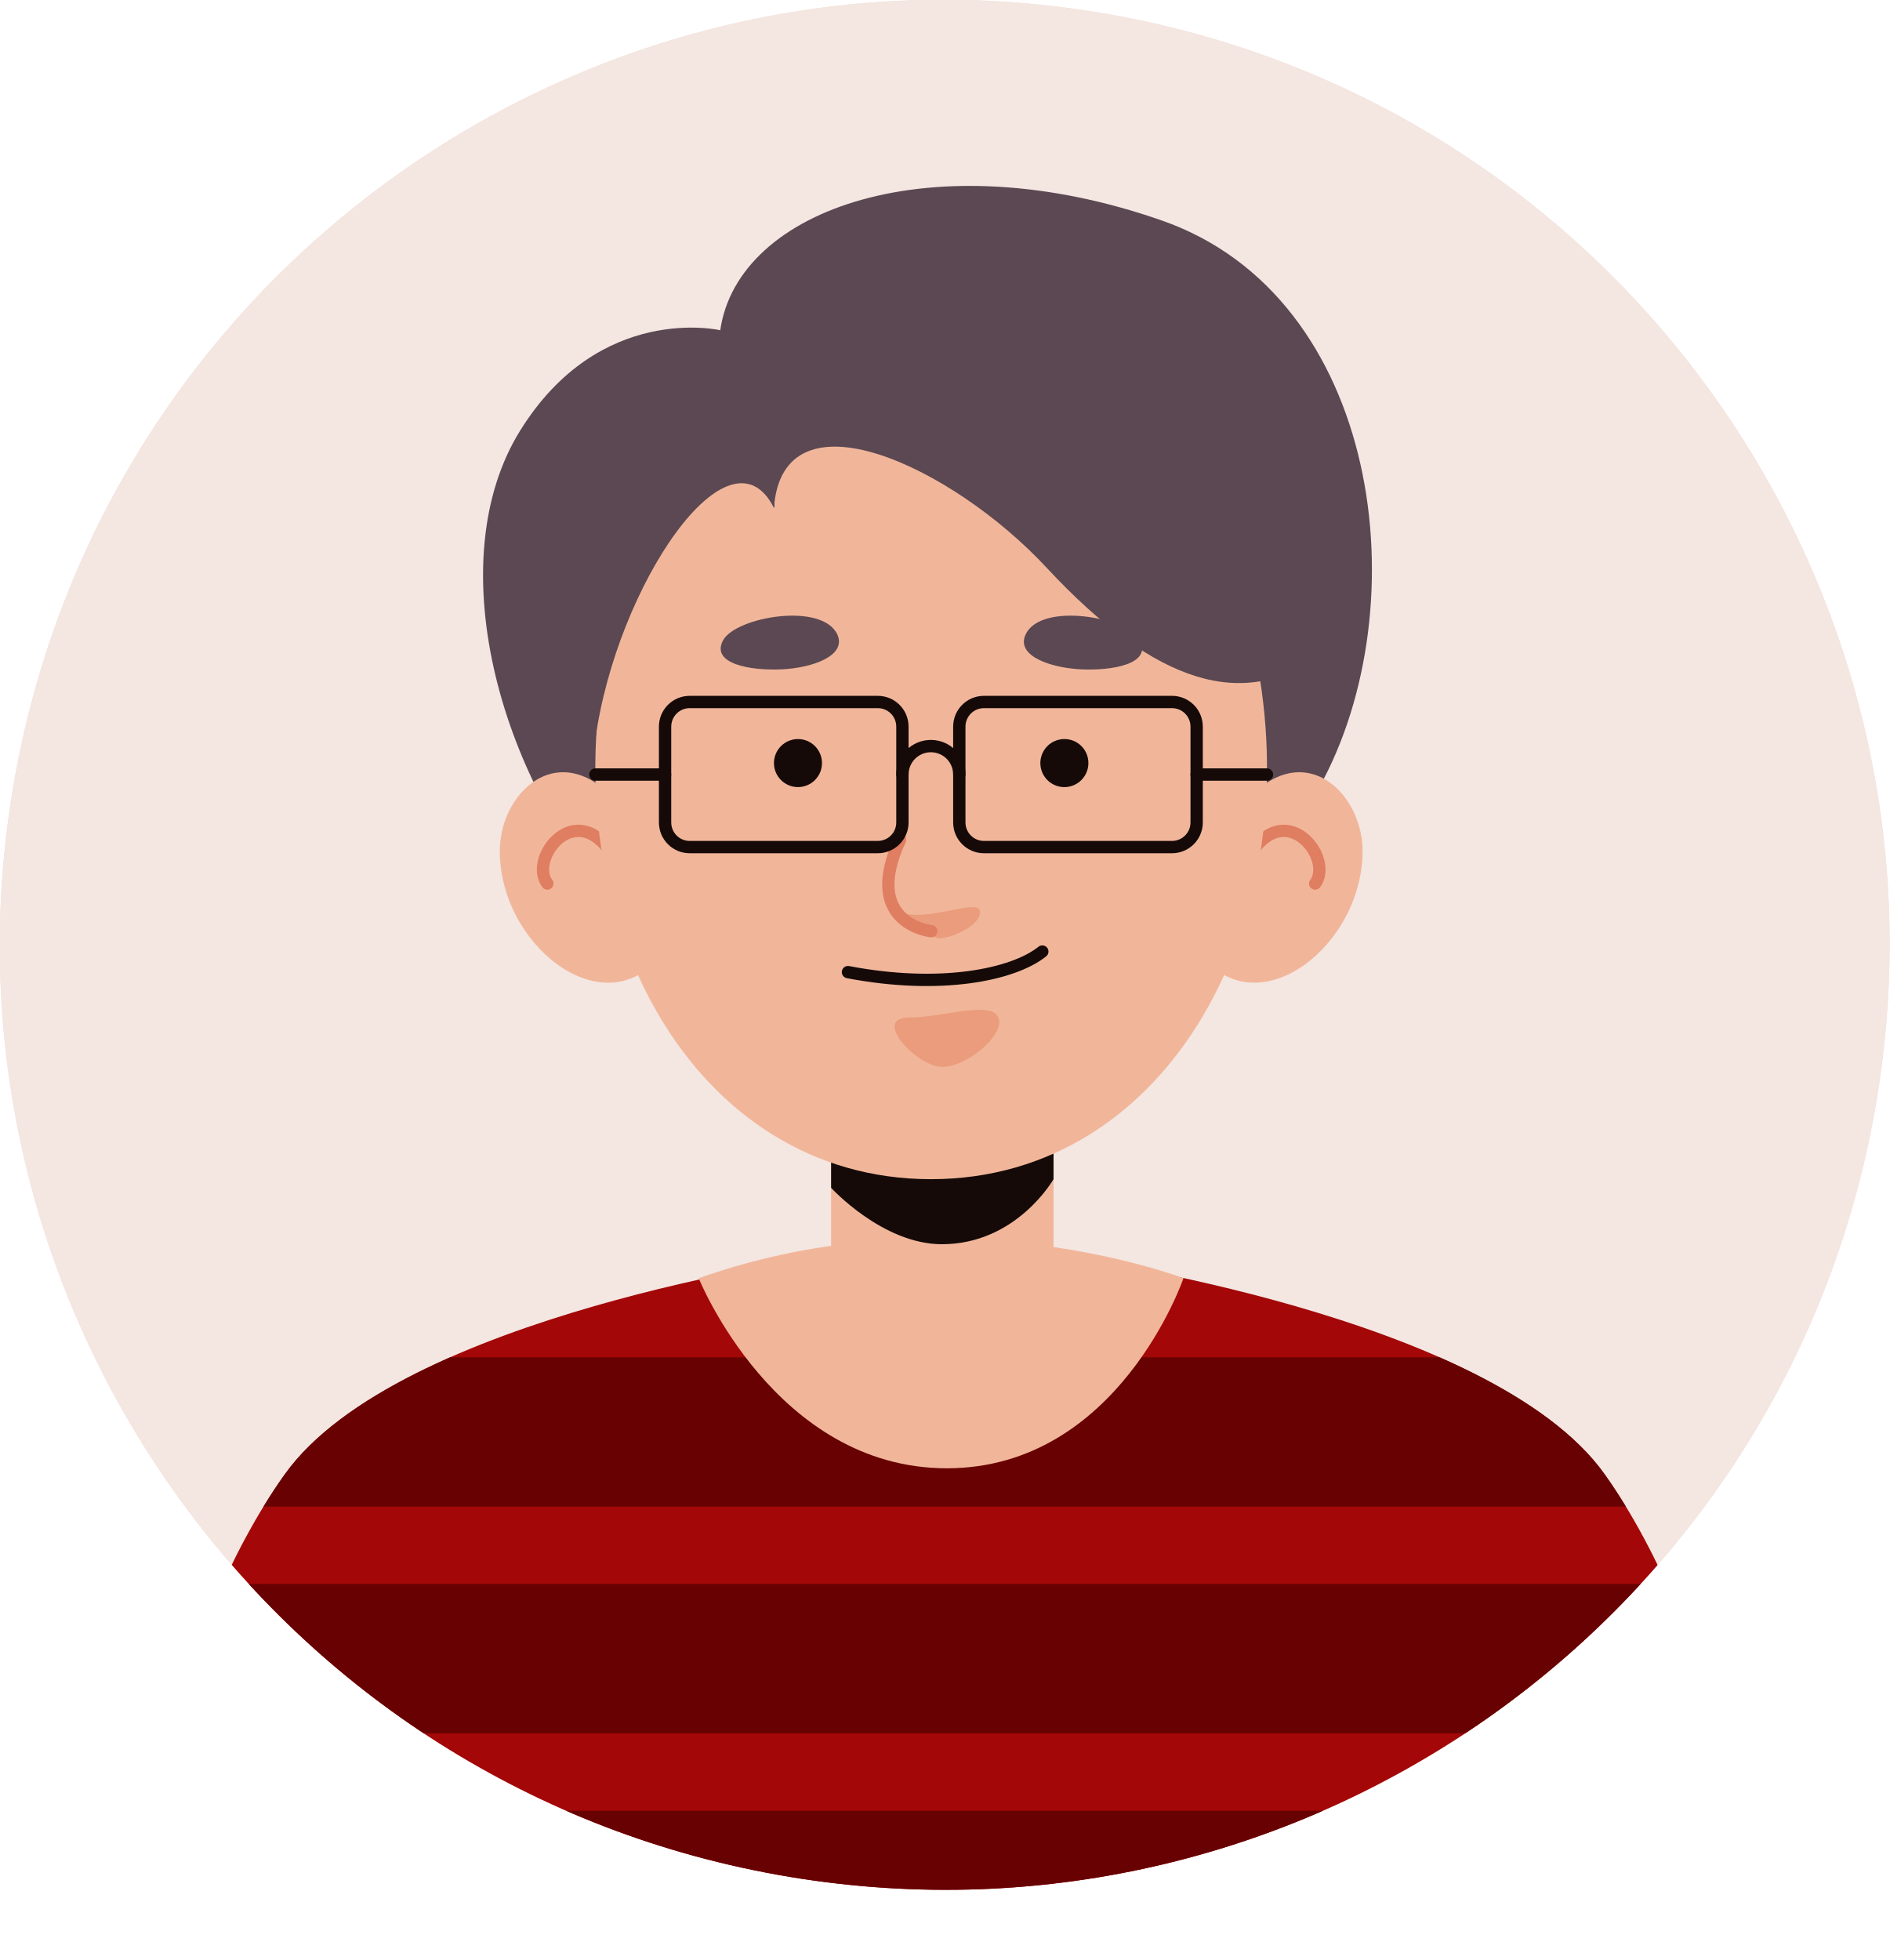
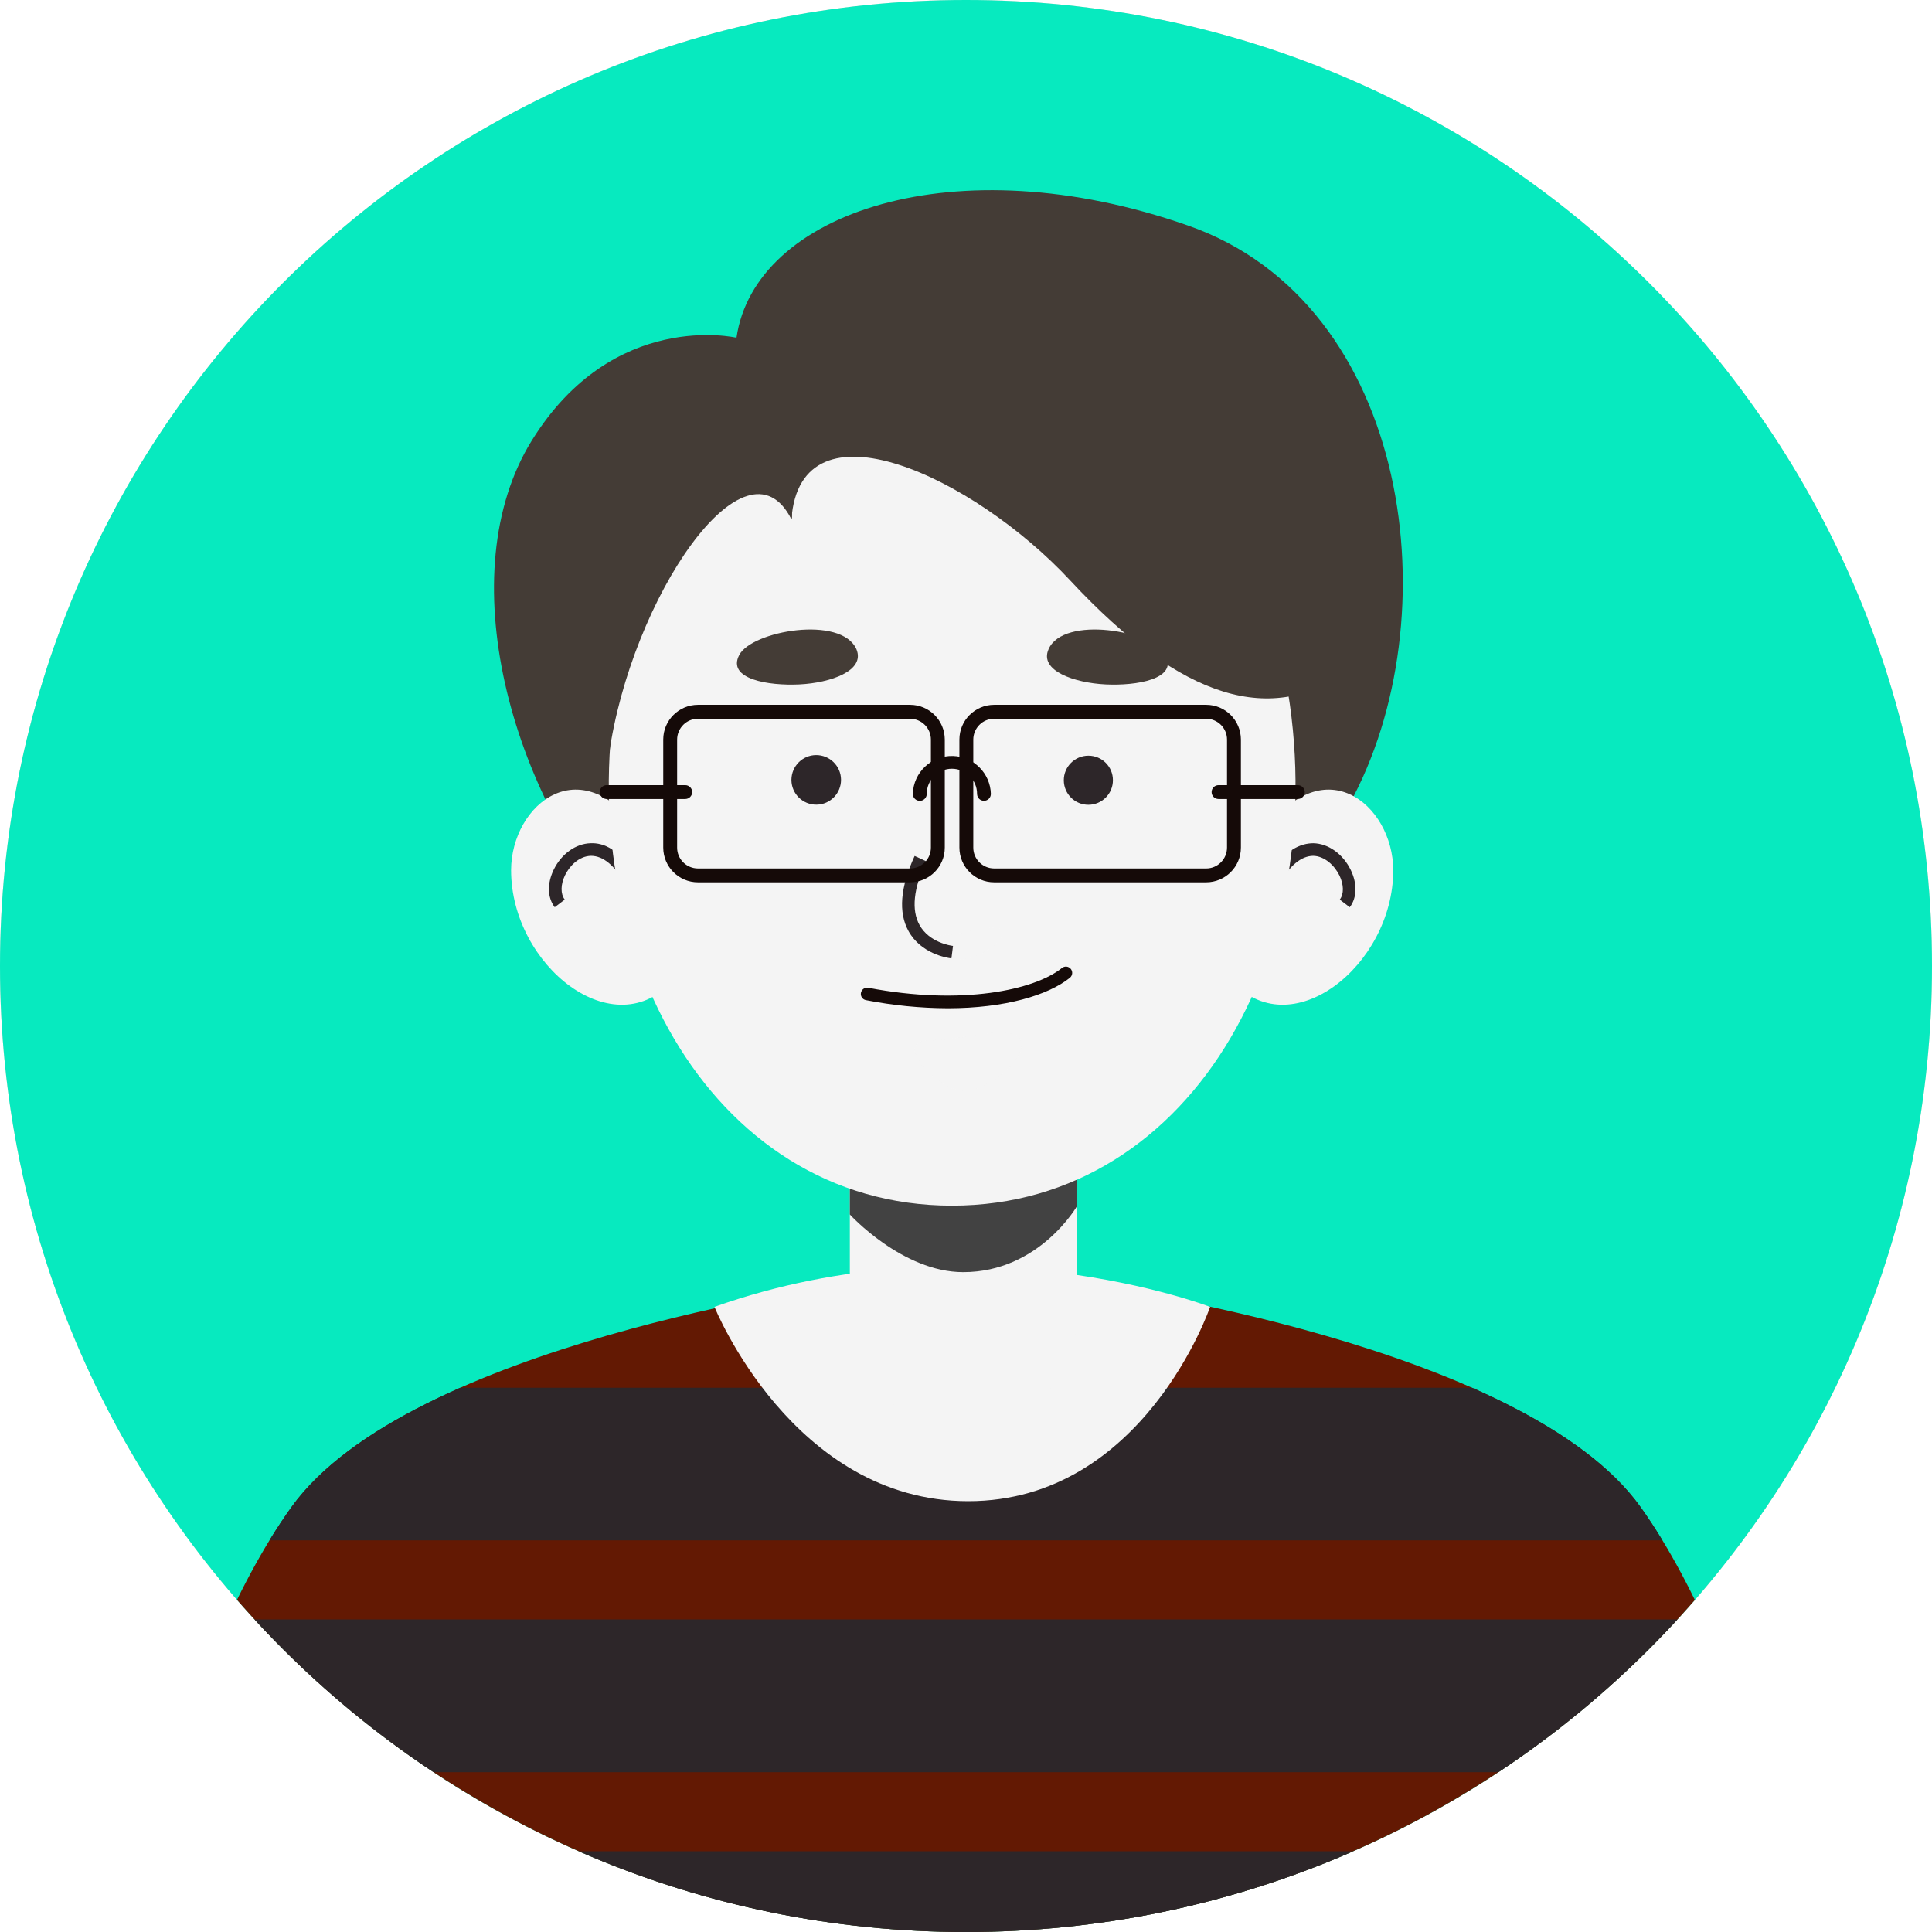
- <svg xmlns="http://www.w3.org/2000/svg" viewBox="0 0 153.41 159.12">
+ <svg xmlns="http://www.w3.org/2000/svg" id="_레이어_2" viewBox="0 0 480 480">
  <defs>
-     <style>.cls-1,.cls-12,.cls-14,.cls-15{fill:none;}.cls-2{isolation:isolate;}.cls-3{fill:#f4ddd4;}.cls-4{fill:#f4e6e1;}.cls-5{clip-path:url(#clip-path);}.cls-6{fill:#5b4852;}.cls-7{fill:#a30707;}.cls-8{clip-path:url(#clip-path-2);}.cls-9{fill:#680202;}.cls-10,.cls-13{fill:#f1b69a;}.cls-11{fill:#150a08;}.cls-12{stroke:#e07e61;}.cls-12,.cls-14,.cls-15{stroke-linecap:round;}.cls-12,.cls-14{stroke-miterlimit:10;}.cls-13{mix-blend-mode:multiply;opacity:0.5;}.cls-14,.cls-15{stroke:#150a08;}.cls-15{stroke-linejoin:round;}</style>
-     <clipPath id="clip-path">
-       <circle class="cls-1" cx="76.71" cy="76.71" r="76.71" transform="translate(-11.55 139.79) rotate(-80.56)" />
+     <style>.cls-1{fill:none;}.cls-2{clip-path:url(#clippath);}.cls-3{fill:#f4e6e1;}.cls-4{fill:#f4ddd4;}.cls-5,.cls-6{fill:#f4f4f4;}.cls-7{fill:#150a08;}.cls-8{fill:#07eabf;}.cls-9{fill:#424242;}.cls-10{fill:#443c36;}.cls-11{fill:#2d2629;}.cls-12{fill:#631903;}.cls-13{clip-path:url(#clippath-1);}.cls-6{isolation:isolate;opacity:.5;}</style>
+     <clipPath id="clippath">
+       <circle class="cls-1" cx="240" cy="240" r="240" />
    </clipPath>
-     <clipPath id="clip-path-2">
-       <path class="cls-1" d="M143.52,155H9.89s4-22.42,13.24-35.32S66.4,102.08,66.4,102.08l10.31,1.59L87,102.08s34.1,4.7,43.29,17.61S143.52,155,143.52,155Z" />
+     <clipPath id="clippath-1">
+       <path class="cls-1" d="M449.05,484.97H30.96s12.52-70.14,41.42-110.5c28.91-40.35,135.38-55.07,135.38-55.07l32.26,4.97,32.19-4.97s106.69,14.7,135.44,55.1c28.75,40.4,41.39,110.47,41.39,110.47Z" />
    </clipPath>
  </defs>
-   <g class="cls-2">
-     <g id="Layer_2" data-name="Layer 2">
-       <g id="Layer_1-2" data-name="Layer 1">
-         <circle class="cls-3" cx="76.71" cy="76.71" r="76.71" transform="translate(-11.55 139.79) rotate(-80.56)" />
-         <circle class="cls-4" cx="76.71" cy="76.71" r="76.71" transform="translate(-11.55 139.79) rotate(-80.56)" />
-         <g class="cls-5">
-           <path class="cls-6" d="M107.13,63.89c8.15-14.75,5-39.81-12.83-46-18.48-6.46-34.39-1-35.82,8.92,0,0-9.78-2.29-16.26,8.17S40.4,63,50.09,73.65,100.5,75.89,107.13,63.89Z" />
-           <path class="cls-7" d="M143.52,155H9.89s4-22.42,13.24-35.32S66.4,102.08,66.4,102.08l10.31,1.59L87,102.08s34.1,4.7,43.29,17.61S143.52,155,143.52,155Z" />
-           <g class="cls-8">
-             <polygon class="cls-9" points="11.14 110.19 150.09 110.19 150.09 122.31 1.12 122.31 1.12 110.19 11.14 110.19" />
-             <polygon class="cls-9" points="11.14 128.59 150.09 128.59 150.09 140.72 1.12 140.72 1.12 128.59 11.14 128.59" />
-             <polygon class="cls-9" points="11.14 147 150.09 147 150.09 159.12 1.12 159.12 1.12 147 11.14 147" />
+   <g id="_레이어_1-2">
+     <g id="_그룹_77">
+       <g id="Layer_2">
+         <g id="Layer_1-2-2">
+           <circle id="_타원_78" class="cls-4" cx="240" cy="240" r="240" />
+           <circle id="_타원_79" class="cls-3" cx="240" cy="240" r="240" />
+           <g id="_그룹_48">
+             <circle id="_타원_80" class="cls-8" cx="240" cy="240" r="240" />
+             <g class="cls-2">
+               <g id="_그룹_47">
+                 <g id="_그룹_46">
+                   <path id="_패스_90" class="cls-10" d="M335.19,199.92c25.5-46.15,15.64-124.55-40.14-143.92-57.82-20.21-107.59-3.13-112.07,27.91,0,0-30.6-7.16-50.87,25.56-20.27,32.73-5.69,87.66,24.62,120.99,30.32,33.32,157.72,7.01,178.46-30.53Z" />
+                   <path id="_패스_91" class="cls-12" d="M449.05,484.97H30.96s12.52-70.14,41.42-110.5,135.38-55.07,135.38-55.07l32.26,4.97,32.19-4.97s106.69,14.7,135.44,55.1c28.75,40.4,41.39,110.47,41.39,110.47Z" />
+                   <g id="_그룹_41">
+                     <g class="cls-13">
+                       <g id="_그룹_40">
+                         <g id="_그룹_39">
+                           <path id="_패스_92" class="cls-11" d="M34.88,344.78H469.6v37.92H3.53v-37.92h31.35Z" />
+                           <path id="_패스_93" class="cls-11" d="M34.88,402.34H469.6v37.95H3.53v-37.95h31.35Z" />
+                           <path id="_패스_94" class="cls-11" d="M34.88,459.94H469.6v37.92H3.53v-37.92h31.35Z" />
+                         </g>
+                       </g>
+                     </g>
+                   </g>
+                   <path id="_패스_96" class="cls-5" d="M177.51,324.69s19.43,48.27,63.04,48.27,60.1-48.27,60.1-48.27c0,0-59-22.75-123.14,0Z" />
+                   <path id="_패스_97" class="cls-5" d="M239.3,355.01h0c-15.52-.09-28.07-12.64-28.16-28.16v-54.28h56.5v54.13c-.02,15.64-12.7,28.31-28.34,28.31Z" />
+                   <path id="_패스_98" class="cls-9" d="M267.65,266.31v33.23s-9.39,16.52-28.35,16.52c-15.11,0-28.16-14.33-28.16-14.33v-35.42h56.5Z" />
+                   <path id="_패스_99" class="cls-5" d="M160.08,208.18c-15.33-23.28-33.1-8.32-33.1,8.04,0,23.71,25.75,44.14,40.45,27.12s-7.35-35.17-7.35-35.17Z" />
+                   <g id="_그룹_42">
+                     <path id="_패스_100" class="cls-11" d="M137.82,225.4c-1.82-2.39-1.92-5.86-.27-9.29,1.9-3.94,5.51-6.53,9.21-6.61,3.14-.13,7.4,1.41,11.36,8.8l-2.76,1.48c-2.54-4.75-5.53-7.15-8.53-7.15-3.08,.07-5.41,2.65-6.46,4.84-1.11,2.31-1.13,4.62-.06,6.03l-2.49,1.9Z" />
+                   </g>
+                   <path id="_패스_101" class="cls-5" d="M313.08,208.18c15.3-23.28,33.07-8.32,33.07,8.04,0,23.71-25.72,44.14-40.42,27.12s7.35-35.17,7.35-35.17Z" />
+                   <g id="_그룹_43">
+                     <path id="_패스_102" class="cls-11" d="M335.35,225.4l-2.49-1.89c1.07-1.4,1.03-3.71-.09-6.02-1.16-2.38-3.63-4.81-6.53-4.86-2.92,.04-5.93,2.41-8.42,7.14l-2.77-1.46c3.88-7.37,8.29-8.8,11.23-8.81,3.72,.06,7.37,2.66,9.3,6.62,1.66,3.42,1.58,6.89-.23,9.28Z" />
+                   </g>
+                   <path id="_패스_103" class="cls-5" d="M236.49,299.54c-60.51,0-96.3-66.17-82.16-134.06,11.67-55.94,152.8-55.94,164.47,0,14.14,67.89-21.74,134.09-82.32,134.06Z" />
+                   <path id="_패스_104" class="cls-5" d="M260.1,142.51c21.24-37.54-21.56-63.92-40.67-52.53-19.12,11.39-23.31,24.06-22.65,39.05,0,0-7.41-26.22-24.15-14.11-16.74,12.11-10.95,45.74-10.95,45.74l10.95,5.88,87.47-24.03Z" />
+                   <path id="_패스_105" class="cls-6" d="M228.41,231.55c6.26,3.13,20.27-3.6,20.55,0s-7.45,6.82-10.26,6.82-10.29-6.82-10.29-6.82Z" />
+                   <g id="_그룹_44">
+                     <path id="_패스_106" class="cls-11" d="M236.39,238.11c-1.24-.15-7.57-1.2-10.66-6.76-2.58-4.64-2.07-10.93,1.51-18.69l2.84,1.31c-3.14,6.8-3.69,12.13-1.62,15.86,2.41,4.33,7.71,5.11,8.31,5.18l-.39,3.1Z" />
+                   </g>
+                   <g id="_그룹_45">
+                     <path id="_패스_107" class="cls-7" d="M235.46,250.5c-6.82-.03-13.62-.71-20.32-2.02-.85-.16-1.41-.98-1.24-1.83s.98-1.41,1.83-1.24c23.28,4.45,41.24,.58,48.1-4.91,.67-.55,1.65-.45,2.2,.22,.55,.67,.45,1.65-.22,2.2-.01,0-.02,.02-.03,.03-5.35,4.27-16.05,7.55-30.32,7.55Z" />
+                   </g>
+                   <path id="_패스_108" class="cls-10" d="M212.77,161.28c-3.79-8.45-25.94-4.57-29.1,1.44s7.26,7.7,14.96,7.32,16.43-3.38,14.14-8.76Z" />
+                   <path id="_패스_109" class="cls-10" d="M260.51,161.28c3.75-8.45,25.94-4.57,29.07,1.44s-7.23,7.7-14.92,7.32-16.55-3.38-14.14-8.76Z" />
+                   <path id="_패스_110" class="cls-6" d="M231.1,258.46c8.48,0,20.65-4.38,22.53,0s-8.48,13.17-14.89,12.51-17.3-12.55-7.63-12.51Z" />
+                   <path id="_패스_111" class="cls-11" d="M196.63,193.82c.03,3.4,2.82,6.13,6.22,6.1,3.4-.03,6.13-2.82,6.1-6.22-.03-3.4-2.82-6.13-6.22-6.1-3.35,.03-6.06,2.74-6.1,6.1v.12Z" />
+                   <path id="_패스_112" class="cls-11" d="M276.5,193.82c.02,3.37-2.7,6.11-6.07,6.13-3.37,.02-6.11-2.7-6.13-6.07-.02-3.37,2.7-6.11,6.07-6.13h.06c3.35,0,6.07,2.72,6.07,6.07h0Z" />
+                   <path id="_패스_113" class="cls-10" d="M196.63,129.02c2.22-30.82,45.33-10.54,69.24,15.17,28.16,30.29,50.31,35.95,69.33,22.34s-5.85-75.09-64.76-88.6c-58.91-13.51-81.94,29.56-73.8,51.09Z" />
+                   <path id="_패스_114" class="cls-10" d="M196.63,129.02c-11.29-22.37-39.89,19.49-45.37,58.72-3.28,23.59-7.35-7.35-13.33-13.27s-5.07-52.44,28.53-62.76,30.16,17.3,30.16,17.3Z" />
+                 </g>
+               </g>
+             </g>
          </g>
-           <path class="cls-10" d="M56.73,103.77s6.21,15.43,20.15,15.43,19.21-15.43,19.21-15.43S77.23,96.5,56.73,103.77Z" />
-           <path class="cls-10" d="M76.48,113.46h0a9.05,9.05,0,0,1-9-9V87.11H85.54v17.3A9.06,9.06,0,0,1,76.48,113.46Z" />
-           <path class="cls-11" d="M85.54,85.11V95.73s-3,5.28-9.06,5.28c-4.83,0-9-4.58-9-4.58V85.11Z" />
-           <path class="cls-10" d="M51.16,66.53c-4.9-7.44-10.58-2.66-10.58,2.57,0,7.58,8.23,14.11,12.93,8.67S51.16,66.53,51.16,66.53Z" />
-           <path class="cls-12" d="M50.09,70c-3.05-5.69-7.26-.38-5.65,1.73" />
-           <path class="cls-10" d="M100.06,66.53c4.89-7.44,10.57-2.66,10.57,2.57,0,7.58-8.22,14.11-12.92,8.67S100.06,66.53,100.06,66.53Z" />
-           <path class="cls-12" d="M101.13,70c3-5.69,7.25-.38,5.65,1.73" />
-           <path class="cls-10" d="M75.58,95.73c-19.34,0-30.78-21.15-26.26-42.85C53.05,35,98.16,35,101.89,52.88,106.41,74.58,94.94,95.74,75.58,95.73Z" />
-           <path class="cls-10" d="M83.13,45.54c6.79-12-6.89-20.43-13-16.79s-7.45,7.69-7.24,12.48c0,0-2.37-8.38-7.72-4.51s-3.5,14.62-3.5,14.62l3.5,1.88Z" />
-           <path class="cls-13" d="M73,74c2,1,6.48-1.15,6.57,0s-2.38,2.18-3.28,2.18S73,74,73,74Z" />
-           <path class="cls-12" d="M73.08,68.17c-2.82,6.1,1.4,7.29,2.53,7.43" />
-           <path class="cls-14" d="M68.85,78.92c7.47,1.43,13.39.24,15.78-1.67" />
-           <path class="cls-6" d="M68,51.54c-1.21-2.7-8.29-1.46-9.3.46s2.32,2.46,4.78,2.34S68.73,53.26,68,51.54Z" />
-           <path class="cls-6" d="M83.26,51.54c1.2-2.7,8.29-1.46,9.29.46s-2.31,2.46-4.77,2.34S82.49,53.26,83.26,51.54Z" />
-           <path class="cls-13" d="M73.86,82.6c2.71,0,6.6-1.4,7.2,0s-2.71,4.21-4.76,4S70.77,82.59,73.86,82.6Z" />
-           <path class="cls-11" d="M62.84,61.94a1.95,1.95,0,1,0,2-1.94A1.95,1.95,0,0,0,62.84,61.94Z" />
-           <path class="cls-11" d="M88.37,61.94A1.95,1.95,0,1,1,86.43,60,1.94,1.94,0,0,1,88.37,61.94Z" />
-           <path class="cls-6" d="M62.84,41.23c.71-9.85,14.49-3.37,22.13,4.85,9,9.68,16.08,11.49,22.16,7.14s-1.87-24-20.7-28.32S60.24,34.35,62.84,41.23Z" />
-           <path class="cls-6" d="M62.84,41.23C59.23,34.08,50.09,47.46,48.34,60c-1.05,7.54-2.35-2.35-4.26-4.24S42.46,39,53.2,35.7,62.84,41.23,62.84,41.23Z" />
+           <g id="_그룹_49">
+             <path id="_패스_115" class="cls-7" d="M226.1,219.21h-52.69c-4.76,0-8.62-3.86-8.63-8.63v-26.84c0-4.76,3.86-8.62,8.63-8.63h52.69c4.76,0,8.62,3.86,8.63,8.63v26.84c0,4.76-3.86,8.62-8.63,8.63Zm-52.69-40.64c-2.86,0-5.17,2.32-5.18,5.18v26.84c0,2.86,2.32,5.17,5.18,5.18h52.69c2.86,0,5.17-2.32,5.18-5.18v-26.84c0-2.86-2.32-5.17-5.18-5.18h-52.69Z" />
+           </g>
+           <g id="_그룹_50">
+             <path id="_패스_116" class="cls-7" d="M299.67,219.21h-52.68c-4.76,0-8.62-3.86-8.63-8.63v-26.84c0-4.76,3.86-8.62,8.63-8.63h52.68c4.76,0,8.62,3.86,8.63,8.63v26.84c0,4.76-3.86,8.62-8.63,8.63Zm-52.68-40.64c-2.86,0-5.17,2.32-5.18,5.18v26.84c0,2.86,2.32,5.17,5.18,5.18h52.68c2.86,0,5.17-2.32,5.18-5.18v-26.84c0-2.86-2.32-5.17-5.18-5.18h-52.68Z" />
+           </g>
+           <g id="_그룹_51">
+             <path id="_패스_117" class="cls-7" d="M244.47,198.96c-.95,0-1.72-.77-1.72-1.72h0c0-3.46-2.8-6.25-6.25-6.25s-6.25,2.8-6.25,6.25c0,.95-.77,1.73-1.73,1.73s-1.73-.77-1.73-1.73c.15-5.35,4.62-9.57,9.97-9.42,5.14,.15,9.27,4.28,9.42,9.42,0,.95-.77,1.72-1.72,1.72h0Z" />
+           </g>
+           <g id="_그룹_52">
+             <path id="_패스_118" class="cls-7" d="M322.44,198.51h-19.7c-.95,0-1.72-.77-1.72-1.72s.77-1.72,1.72-1.72h19.7c.95,0,1.73,.77,1.73,1.72s-.77,1.72-1.73,1.72Z" />
+           </g>
+           <g id="_그룹_53">
+             <path id="_패스_119" class="cls-7" d="M170.25,198.51h-19.53c-.95,0-1.72-.77-1.72-1.72s.77-1.72,1.72-1.72h19.53c.95,0,1.72,.77,1.72,1.72s-.77,1.72-1.72,1.72Z" />
+           </g>
        </g>
-         <rect class="cls-14" x="54" y="56.99" width="19.27" height="11.78" rx="2" />
-         <rect class="cls-14" x="77.89" y="56.99" width="19.27" height="11.78" rx="2" />
-         <path class="cls-15" d="M73.27,62.88a2.31,2.31,0,1,1,4.62,0" />
-         <line class="cls-14" x1="97.16" y1="62.88" x2="102.87" y2="62.88" />
-         <line class="cls-14" x1="54" y1="62.88" x2="48.34" y2="62.88" />
      </g>
    </g>
  </g>
</svg>
